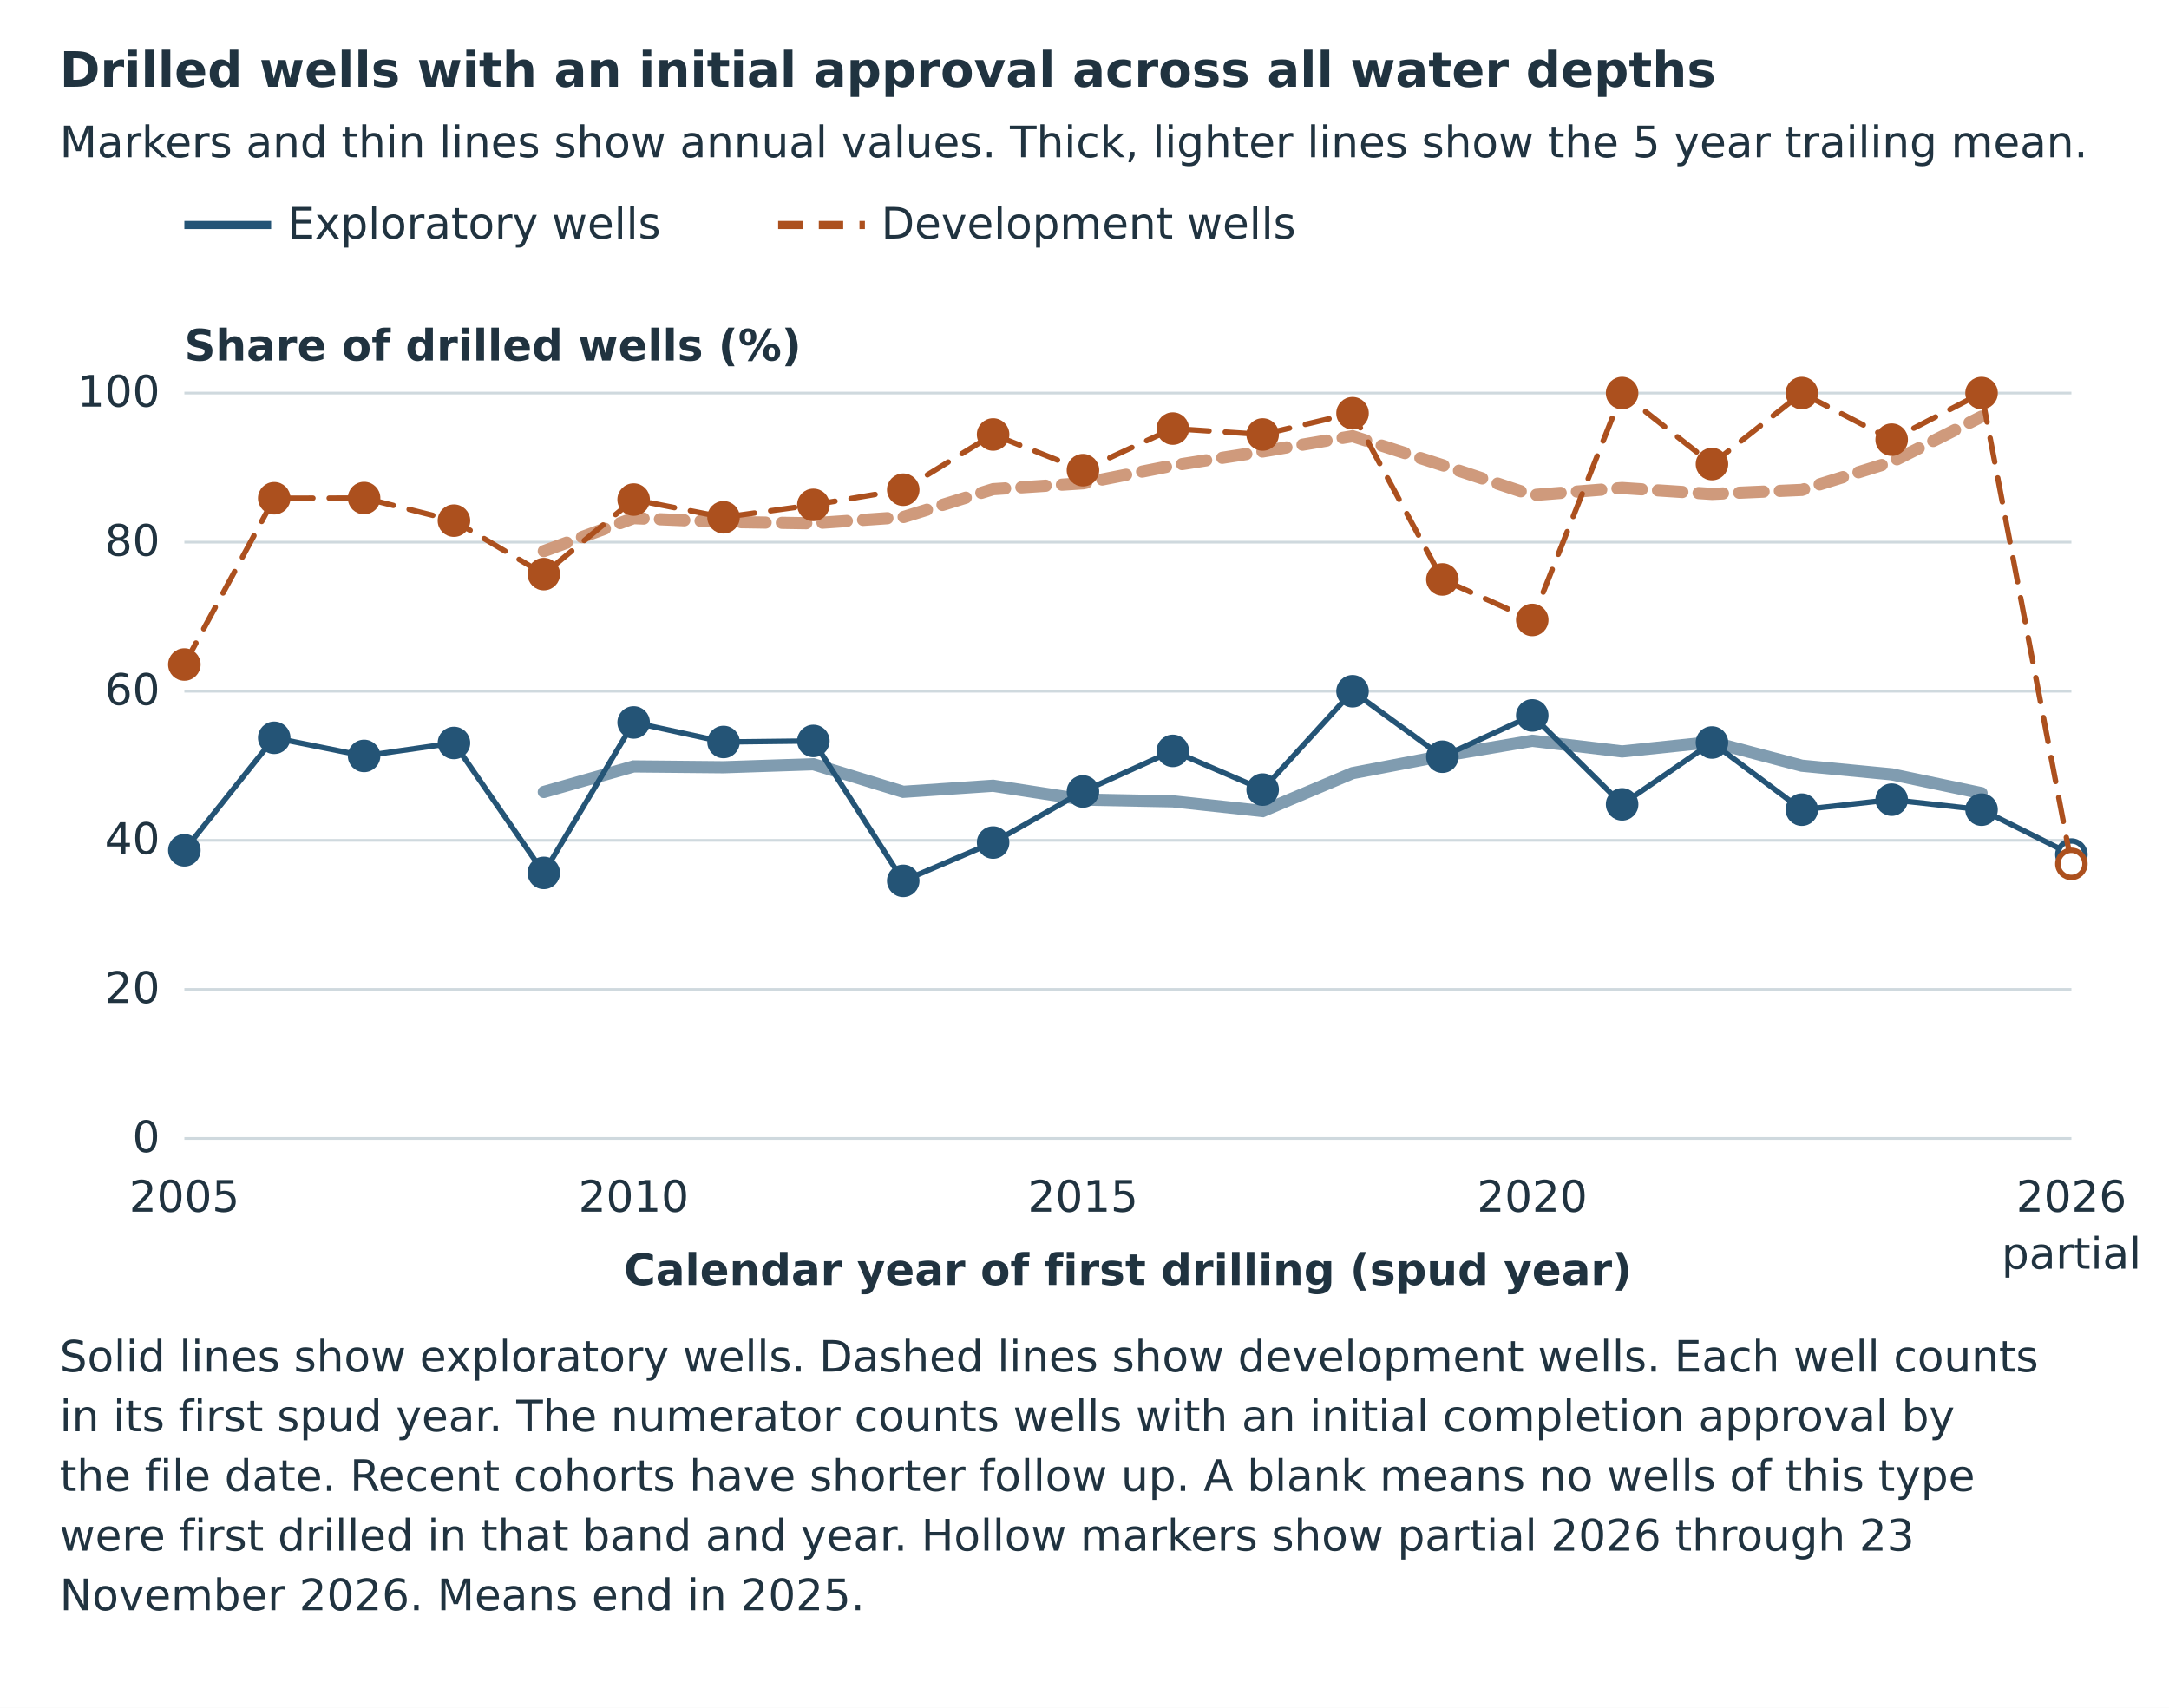
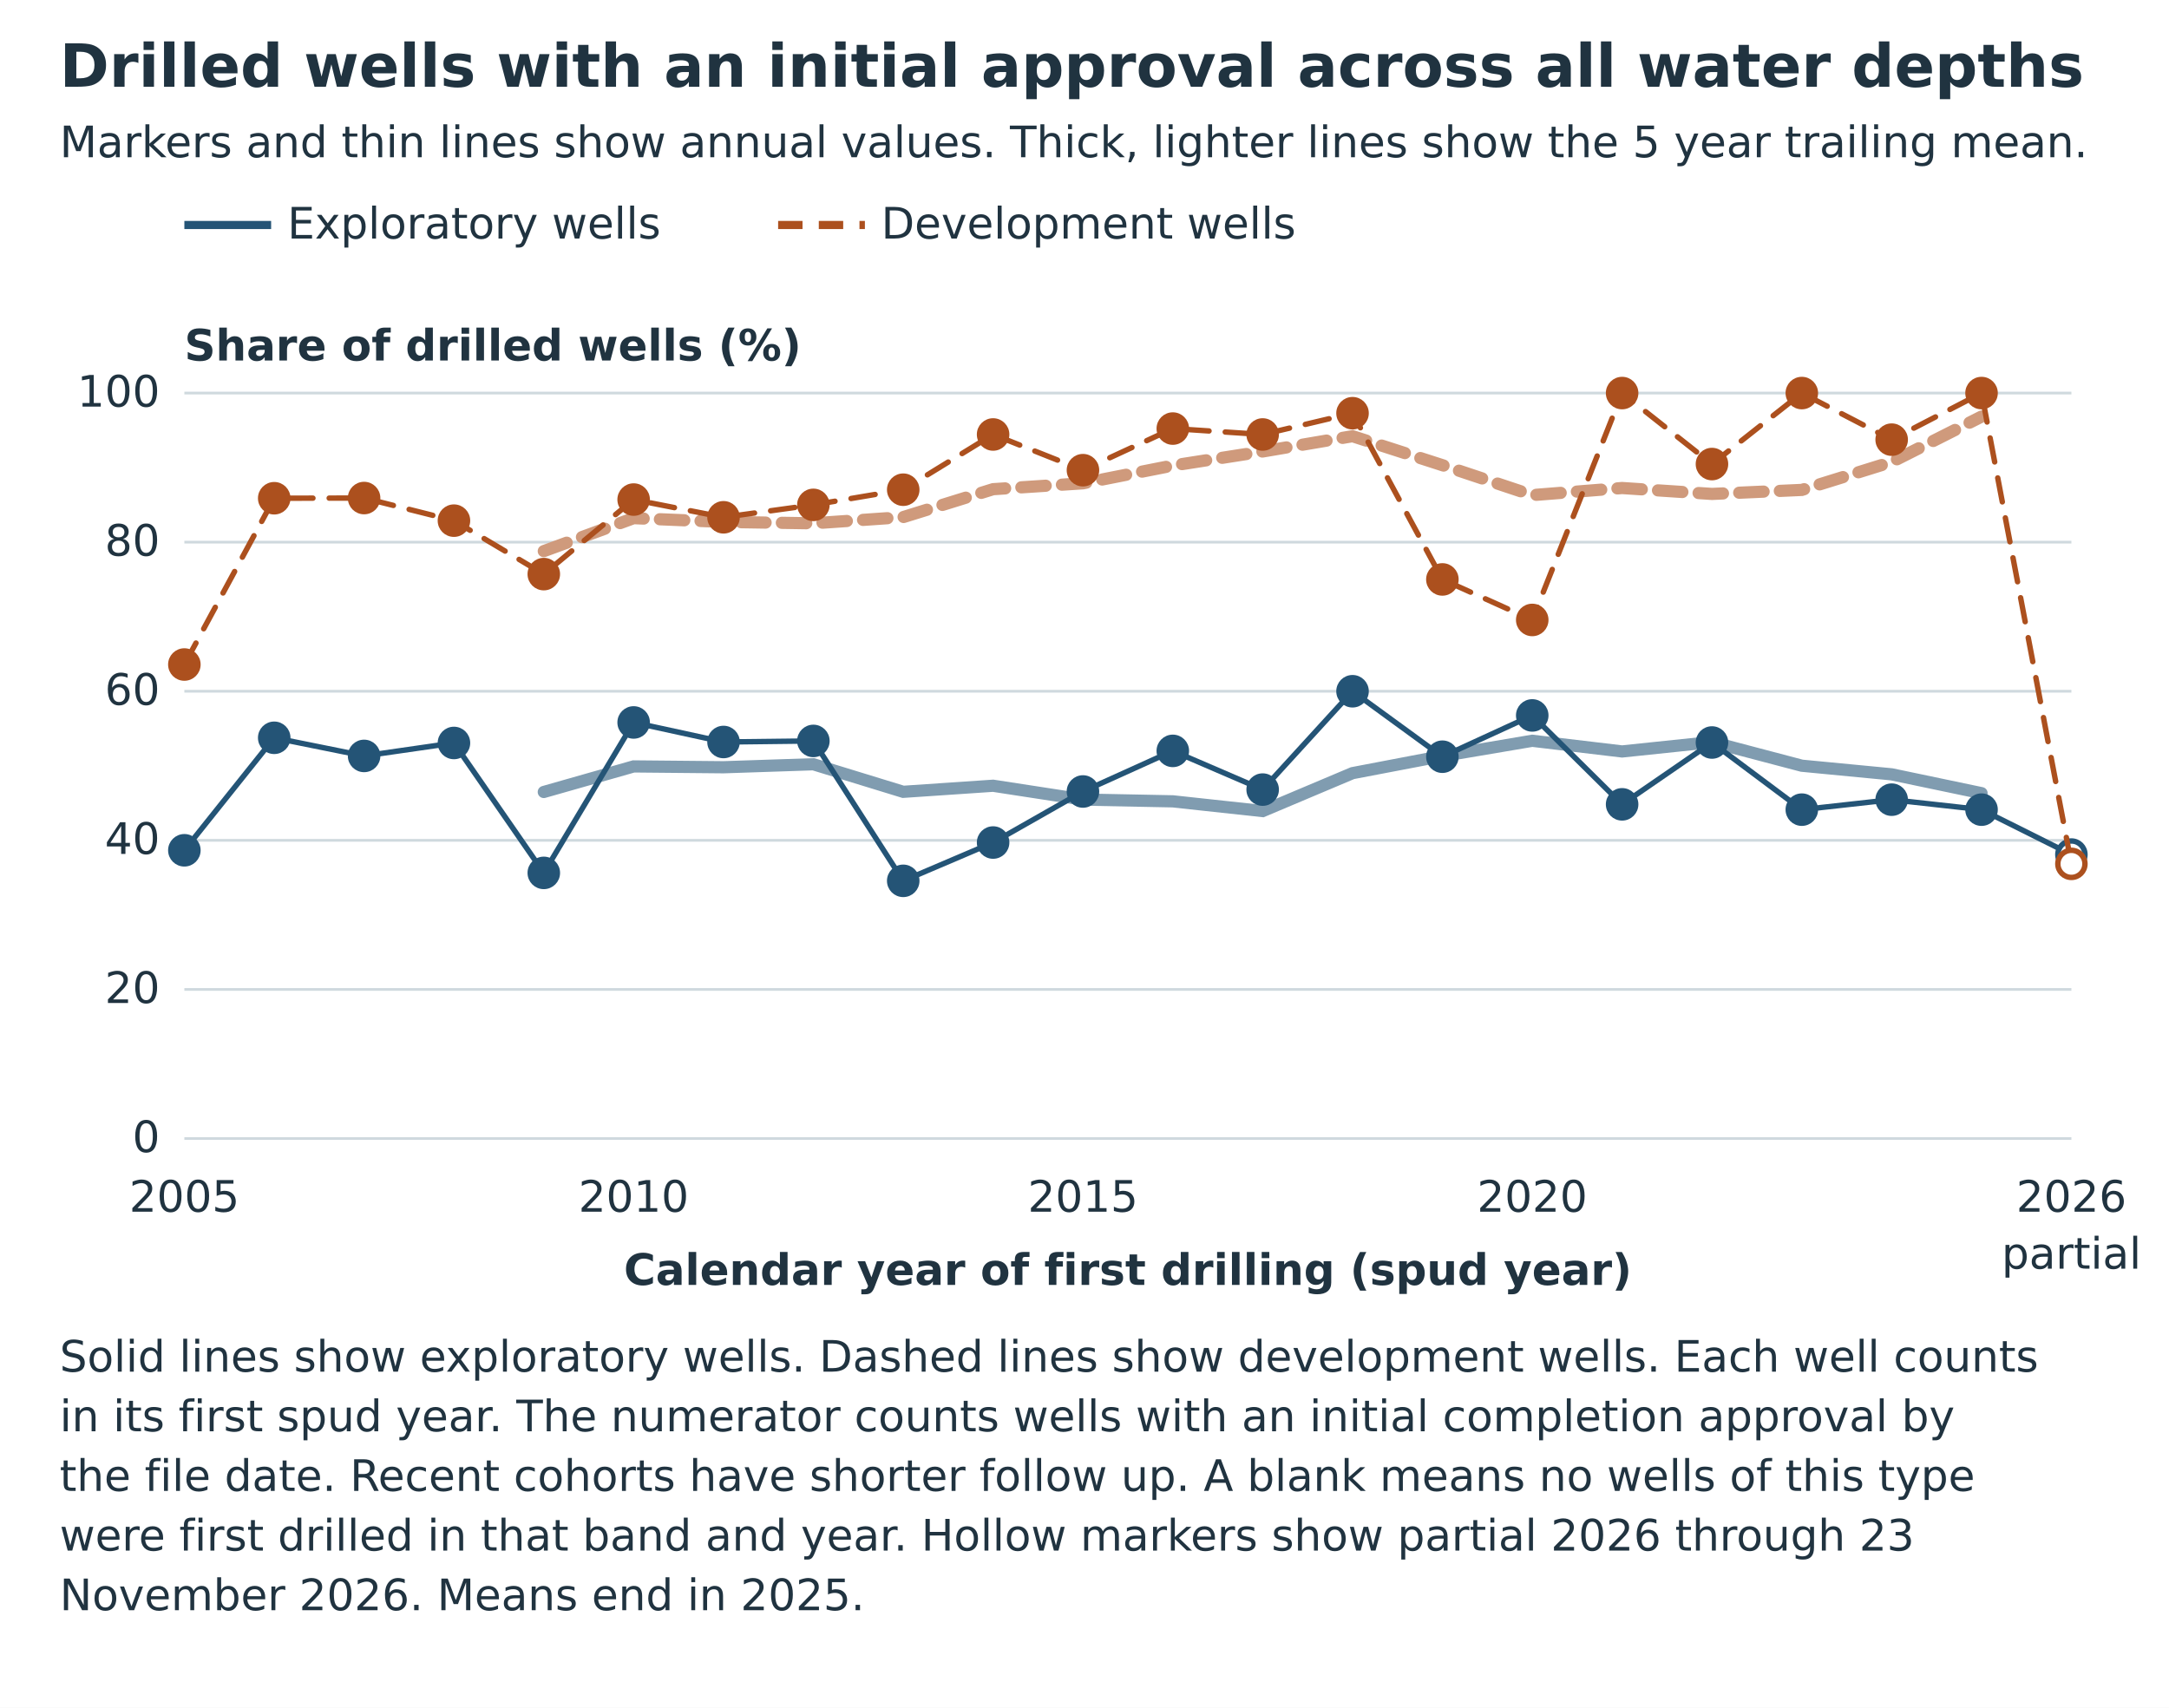
<svg xmlns="http://www.w3.org/2000/svg" role="img" aria-label="Drilled wells with an initial approval across all water depths" font-family="'DejaVu Sans','Segoe UI',Arial,sans-serif" font-size="16" fill="#203340" width="800" height="630" viewBox="0 0 800 630">
  <rect width="800" height="630" fill="white" />
-   <text x="22" y="32" font-size="18" font-weight="bold">Drilled wells with an initial approval across all water depths</text>
+   <text x="22" y="32" font-size="22" font-weight="bold">Drilled wells with an initial approval across all water depths</text>
  <text x="22" y="58">Markers and thin lines show annual values. Thick, lighter lines show the 5 year trailing mean.</text>
  <g data-legend="0">
    <rect x="62" y="70" height="27" width="208" fill="white" />
    <line x1="68" y1="83" x2="100" y2="83" stroke="#245476" stroke-width="3" />
    <text x="106" y="88">Exploratory wells</text>
  </g>
  <g data-legend="1">
    <rect x="281" y="70" height="27" width="208" fill="white" />
    <line x1="287" y1="83" x2="319" y2="83" stroke="#ac501e" stroke-width="3" stroke-dasharray="9 6" />
    <text x="325" y="88">Development wells</text>
  </g>
  <text x="68" y="133" font-weight="bold">Share of drilled wells (%)</text>
-   <line x1="68" x2="764" y1="420.0" y2="420.0" stroke="#cfd9de" />
-   <text x="59" y="425.0" text-anchor="end">0</text>
-   <line x1="68" x2="764" y1="365.0" y2="365.0" stroke="#cfd9de" />
-   <text x="59" y="370.0" text-anchor="end">20</text>
-   <line x1="68" x2="764" y1="310.0" y2="310.0" stroke="#cfd9de" />
-   <text x="59" y="315.0" text-anchor="end">40</text>
-   <line x1="68" x2="764" y1="255.0" y2="255.0" stroke="#cfd9de" />
-   <text x="59" y="260.0" text-anchor="end">60</text>
-   <line x1="68" x2="764" y1="200.0" y2="200.0" stroke="#cfd9de" />
-   <text x="59" y="205.0" text-anchor="end">80</text>
-   <line x1="68" x2="764" y1="145.0" y2="145.0" stroke="#cfd9de" />
-   <text x="59" y="150.0" text-anchor="end">100</text>
-   <text x="68.0" y="447" text-anchor="middle">2005</text>
+   <line x1="68" x2="764" y1="420.00" y2="420.00" stroke="#cfd9de" />
+   <text x="59" y="425.00" text-anchor="end">0</text>
+   <line x1="68" x2="764" y1="365.00" y2="365.00" stroke="#cfd9de" />
+   <text x="59" y="370.00" text-anchor="end">20</text>
+   <line x1="68" x2="764" y1="310.00" y2="310.00" stroke="#cfd9de" />
+   <text x="59" y="315.00" text-anchor="end">40</text>
+   <line x1="68" x2="764" y1="255.00" y2="255.00" stroke="#cfd9de" />
+   <text x="59" y="260.00" text-anchor="end">60</text>
+   <line x1="68" x2="764" y1="200.00" y2="200.00" stroke="#cfd9de" />
+   <text x="59" y="205.00" text-anchor="end">80</text>
+   <line x1="68" x2="764" y1="145.00" y2="145.00" stroke="#cfd9de" />
+   <text x="59" y="150.00" text-anchor="end">100</text>
+   <text x="68.00" y="447" text-anchor="middle">2005</text>
  <text x="233.71" y="447" text-anchor="middle">2010</text>
  <text x="399.43" y="447" text-anchor="middle">2015</text>
  <text x="565.14" y="447" text-anchor="middle">2020</text>
-   <text x="764.0" y="447" text-anchor="middle">2026</text>
+   <text x="764.00" y="447" text-anchor="middle">2026</text>
  <text x="764" y="468" text-anchor="middle">partial</text>
-   <text x="416.0" y="474" text-anchor="middle" font-weight="bold">Calendar year of first drilling (spud year)</text>
+   <text x="416.00" y="474" text-anchor="middle" font-weight="bold">Calendar year of first drilling (spud year)</text>
  <g data-series="0" data-label="Exploratory wells">
    <path d="M200.57,292.16l0,0 L233.71,282.73 L266.86,283.04 L300.00,281.93 L333.14,292.10 L366.29,289.86 L399.43,294.96 L432.57,295.61 L465.71,299.20 L498.86,285.21 L532.00,278.88 L565.14,273.27 L598.29,277.21 L631.43,273.74 L664.57,282.47 L697.71,285.65 L730.86,292.60" fill="none" stroke="#809cb0" stroke-width="4.5" stroke-linecap="round" class="trend" />
    <path d="M68.00,313.67l0,0 L101.14,272.17 L134.29,278.86 L167.43,274.08 L200.57,322.01 L233.71,266.51 L266.86,273.72 L300.00,273.33 L333.14,324.94 L366.29,310.81 L399.43,291.98 L432.57,277.00 L465.71,291.28 L498.86,255.00 L532.00,279.15 L565.14,263.92 L598.29,296.72 L631.43,273.91 L664.57,298.68 L697.71,295.00 L730.86,298.68 L764.00,315.24" fill="none" stroke="#245476" stroke-width="2" stroke-linecap="round" class="annual" />
    <circle cx="68.00" cy="313.67" r="5" stroke="#245476" stroke-width="2" fill="#245476" data-year="2005" />
    <circle cx="101.14" cy="272.17" r="5" stroke="#245476" stroke-width="2" fill="#245476" data-year="2006" />
    <circle cx="134.29" cy="278.86" r="5" stroke="#245476" stroke-width="2" fill="#245476" data-year="2007" />
    <circle cx="167.43" cy="274.08" r="5" stroke="#245476" stroke-width="2" fill="#245476" data-year="2008" />
    <circle cx="200.57" cy="322.01" r="5" stroke="#245476" stroke-width="2" fill="#245476" data-year="2009" />
    <circle cx="233.71" cy="266.51" r="5" stroke="#245476" stroke-width="2" fill="#245476" data-year="2010" />
    <circle cx="266.86" cy="273.72" r="5" stroke="#245476" stroke-width="2" fill="#245476" data-year="2011" />
    <circle cx="300.00" cy="273.33" r="5" stroke="#245476" stroke-width="2" fill="#245476" data-year="2012" />
    <circle cx="333.14" cy="324.94" r="5" stroke="#245476" stroke-width="2" fill="#245476" data-year="2013" />
    <circle cx="366.29" cy="310.81" r="5" stroke="#245476" stroke-width="2" fill="#245476" data-year="2014" />
    <circle cx="399.43" cy="291.98" r="5" stroke="#245476" stroke-width="2" fill="#245476" data-year="2015" />
    <circle cx="432.57" cy="277.00" r="5" stroke="#245476" stroke-width="2" fill="#245476" data-year="2016" />
    <circle cx="465.71" cy="291.28" r="5" stroke="#245476" stroke-width="2" fill="#245476" data-year="2017" />
    <circle cx="498.86" cy="255.00" r="5" stroke="#245476" stroke-width="2" fill="#245476" data-year="2018" />
    <circle cx="532.00" cy="279.15" r="5" stroke="#245476" stroke-width="2" fill="#245476" data-year="2019" />
    <circle cx="565.14" cy="263.92" r="5" stroke="#245476" stroke-width="2" fill="#245476" data-year="2020" />
    <circle cx="598.29" cy="296.72" r="5" stroke="#245476" stroke-width="2" fill="#245476" data-year="2021" />
    <circle cx="631.43" cy="273.91" r="5" stroke="#245476" stroke-width="2" fill="#245476" data-year="2022" />
    <circle cx="664.57" cy="298.68" r="5" stroke="#245476" stroke-width="2" fill="#245476" data-year="2023" />
    <circle cx="697.71" cy="295.00" r="5" stroke="#245476" stroke-width="2" fill="#245476" data-year="2024" />
    <circle cx="730.86" cy="298.68" r="5" stroke="#245476" stroke-width="2" fill="#245476" data-year="2025" />
    <circle cx="764.00" cy="315.24" r="5" stroke="#245476" stroke-width="2" fill="white" data-year="2026" />
  </g>
  <g data-series="1" data-label="Development wells">
    <path d="M200.57,203.31l0,0 L233.71,191.14 L266.86,192.54 L300.00,193.05 L333.14,190.76 L366.29,180.46 L399.43,178.29 L432.57,171.74 L465.71,166.55 L498.86,160.91 L532.00,171.60 L565.14,182.65 L598.29,180.03 L631.43,182.21 L664.57,180.73 L697.71,170.41 L730.86,153.68" fill="none" stroke="#cf9a7c" stroke-width="4.5" stroke-linecap="round" class="trend" stroke-dasharray="9 6" />
    <path d="M68.00,245.14l0,0 L101.14,183.80 L134.29,183.73 L167.43,192.07 L200.57,211.79 L233.71,184.29 L266.86,190.83 L300.00,186.25 L333.14,180.65 L366.29,160.28 L399.43,173.45 L432.57,158.10 L465.71,160.28 L498.86,152.43 L532.00,213.75 L565.14,228.70 L598.29,145.00 L631.43,171.19 L664.57,145.00 L697.71,162.19 L730.86,145.00 L764.00,318.68" fill="none" stroke="#ac501e" stroke-width="2" stroke-linecap="round" class="annual" stroke-dasharray="9 6" />
    <circle cx="68.00" cy="245.14" r="5" stroke="#ac501e" stroke-width="2" fill="#ac501e" data-year="2005" />
    <circle cx="101.14" cy="183.80" r="5" stroke="#ac501e" stroke-width="2" fill="#ac501e" data-year="2006" />
    <circle cx="134.29" cy="183.73" r="5" stroke="#ac501e" stroke-width="2" fill="#ac501e" data-year="2007" />
    <circle cx="167.43" cy="192.07" r="5" stroke="#ac501e" stroke-width="2" fill="#ac501e" data-year="2008" />
    <circle cx="200.57" cy="211.79" r="5" stroke="#ac501e" stroke-width="2" fill="#ac501e" data-year="2009" />
    <circle cx="233.71" cy="184.29" r="5" stroke="#ac501e" stroke-width="2" fill="#ac501e" data-year="2010" />
    <circle cx="266.86" cy="190.83" r="5" stroke="#ac501e" stroke-width="2" fill="#ac501e" data-year="2011" />
    <circle cx="300.00" cy="186.25" r="5" stroke="#ac501e" stroke-width="2" fill="#ac501e" data-year="2012" />
    <circle cx="333.14" cy="180.65" r="5" stroke="#ac501e" stroke-width="2" fill="#ac501e" data-year="2013" />
    <circle cx="366.29" cy="160.28" r="5" stroke="#ac501e" stroke-width="2" fill="#ac501e" data-year="2014" />
    <circle cx="399.43" cy="173.45" r="5" stroke="#ac501e" stroke-width="2" fill="#ac501e" data-year="2015" />
    <circle cx="432.57" cy="158.10" r="5" stroke="#ac501e" stroke-width="2" fill="#ac501e" data-year="2016" />
    <circle cx="465.71" cy="160.28" r="5" stroke="#ac501e" stroke-width="2" fill="#ac501e" data-year="2017" />
    <circle cx="498.86" cy="152.43" r="5" stroke="#ac501e" stroke-width="2" fill="#ac501e" data-year="2018" />
    <circle cx="532.00" cy="213.75" r="5" stroke="#ac501e" stroke-width="2" fill="#ac501e" data-year="2019" />
    <circle cx="565.14" cy="228.70" r="5" stroke="#ac501e" stroke-width="2" fill="#ac501e" data-year="2020" />
    <circle cx="598.29" cy="145.00" r="5" stroke="#ac501e" stroke-width="2" fill="#ac501e" data-year="2021" />
    <circle cx="631.43" cy="171.19" r="5" stroke="#ac501e" stroke-width="2" fill="#ac501e" data-year="2022" />
    <circle cx="664.57" cy="145.00" r="5" stroke="#ac501e" stroke-width="2" fill="#ac501e" data-year="2023" />
    <circle cx="697.71" cy="162.19" r="5" stroke="#ac501e" stroke-width="2" fill="#ac501e" data-year="2024" />
    <circle cx="730.86" cy="145.00" r="5" stroke="#ac501e" stroke-width="2" fill="#ac501e" data-year="2025" />
    <circle cx="764.00" cy="318.68" r="5" stroke="#ac501e" stroke-width="2" fill="white" data-year="2026" />
  </g>
  <text x="22" y="506">Solid lines show exploratory wells. Dashed lines show development wells. Each well counts</text>
  <text x="22" y="528">in its first spud year. The numerator counts wells with an initial completion approval by</text>
  <text x="22" y="550">the file date. Recent cohorts have shorter follow up. A blank means no wells of this type</text>
  <text x="22" y="572">were first drilled in that band and year. Hollow markers show partial 2026 through 23</text>
  <text x="22" y="594">November 2026. Means end in 2025.</text>
</svg>
